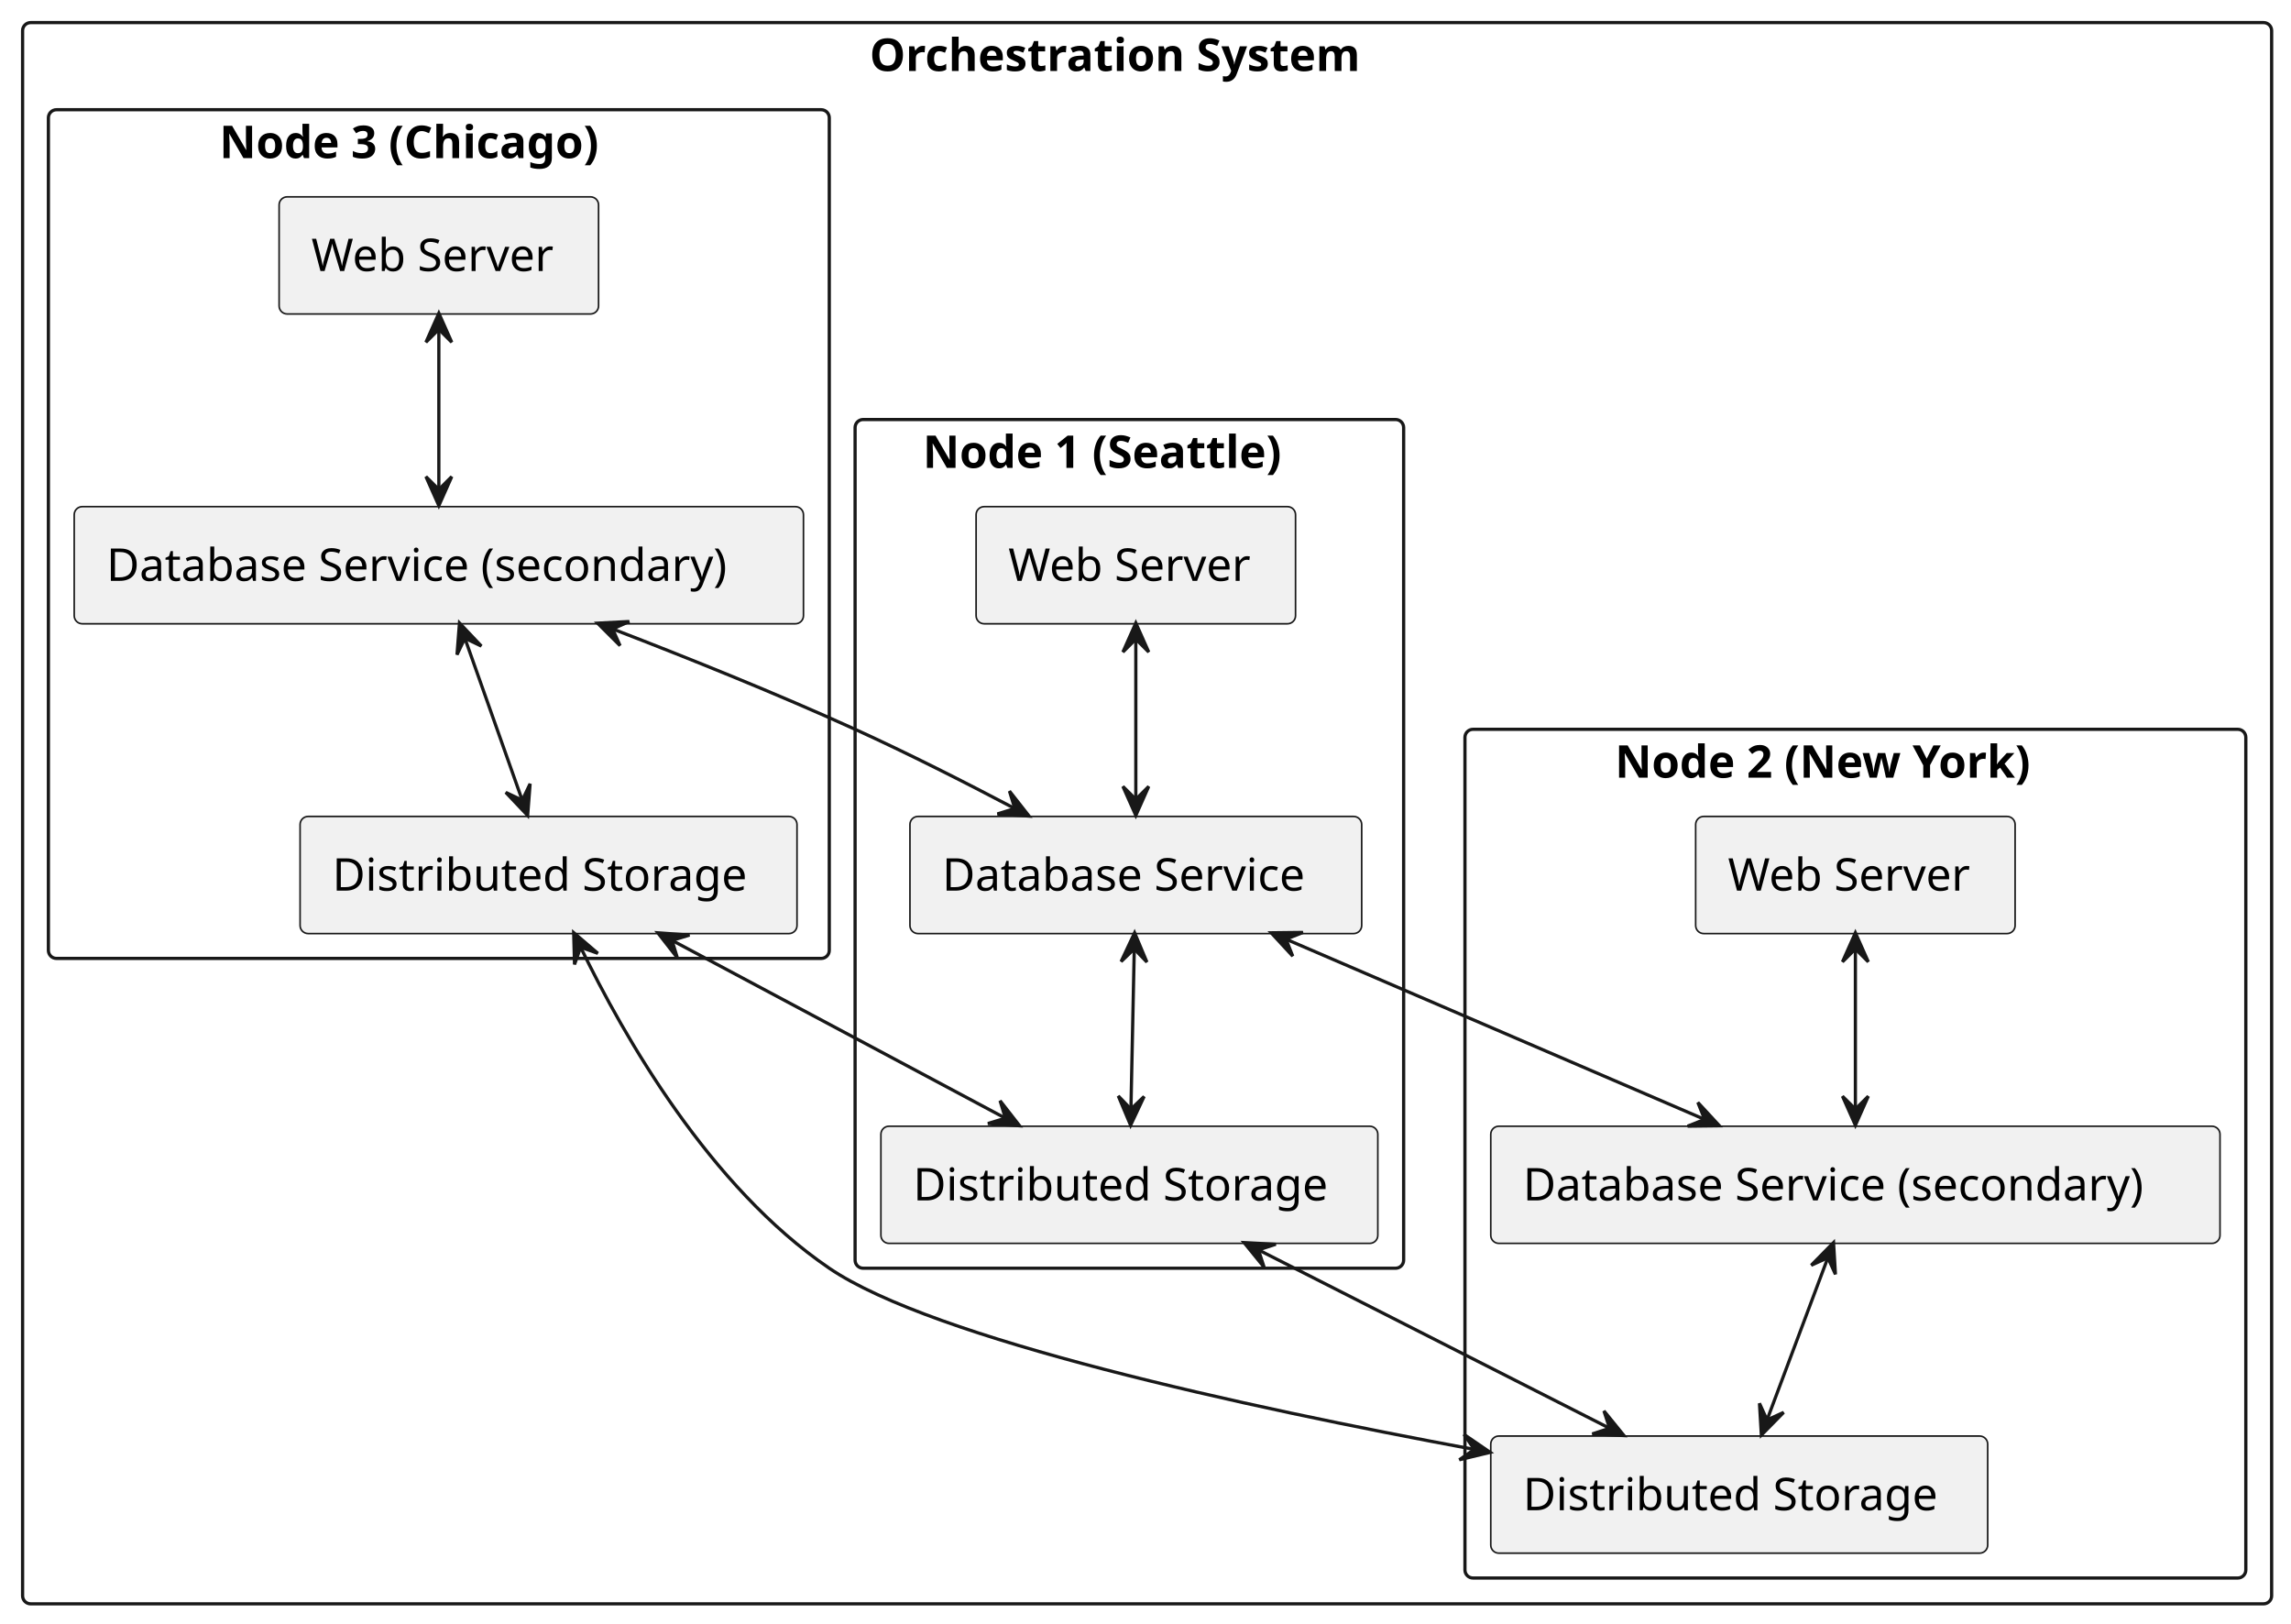
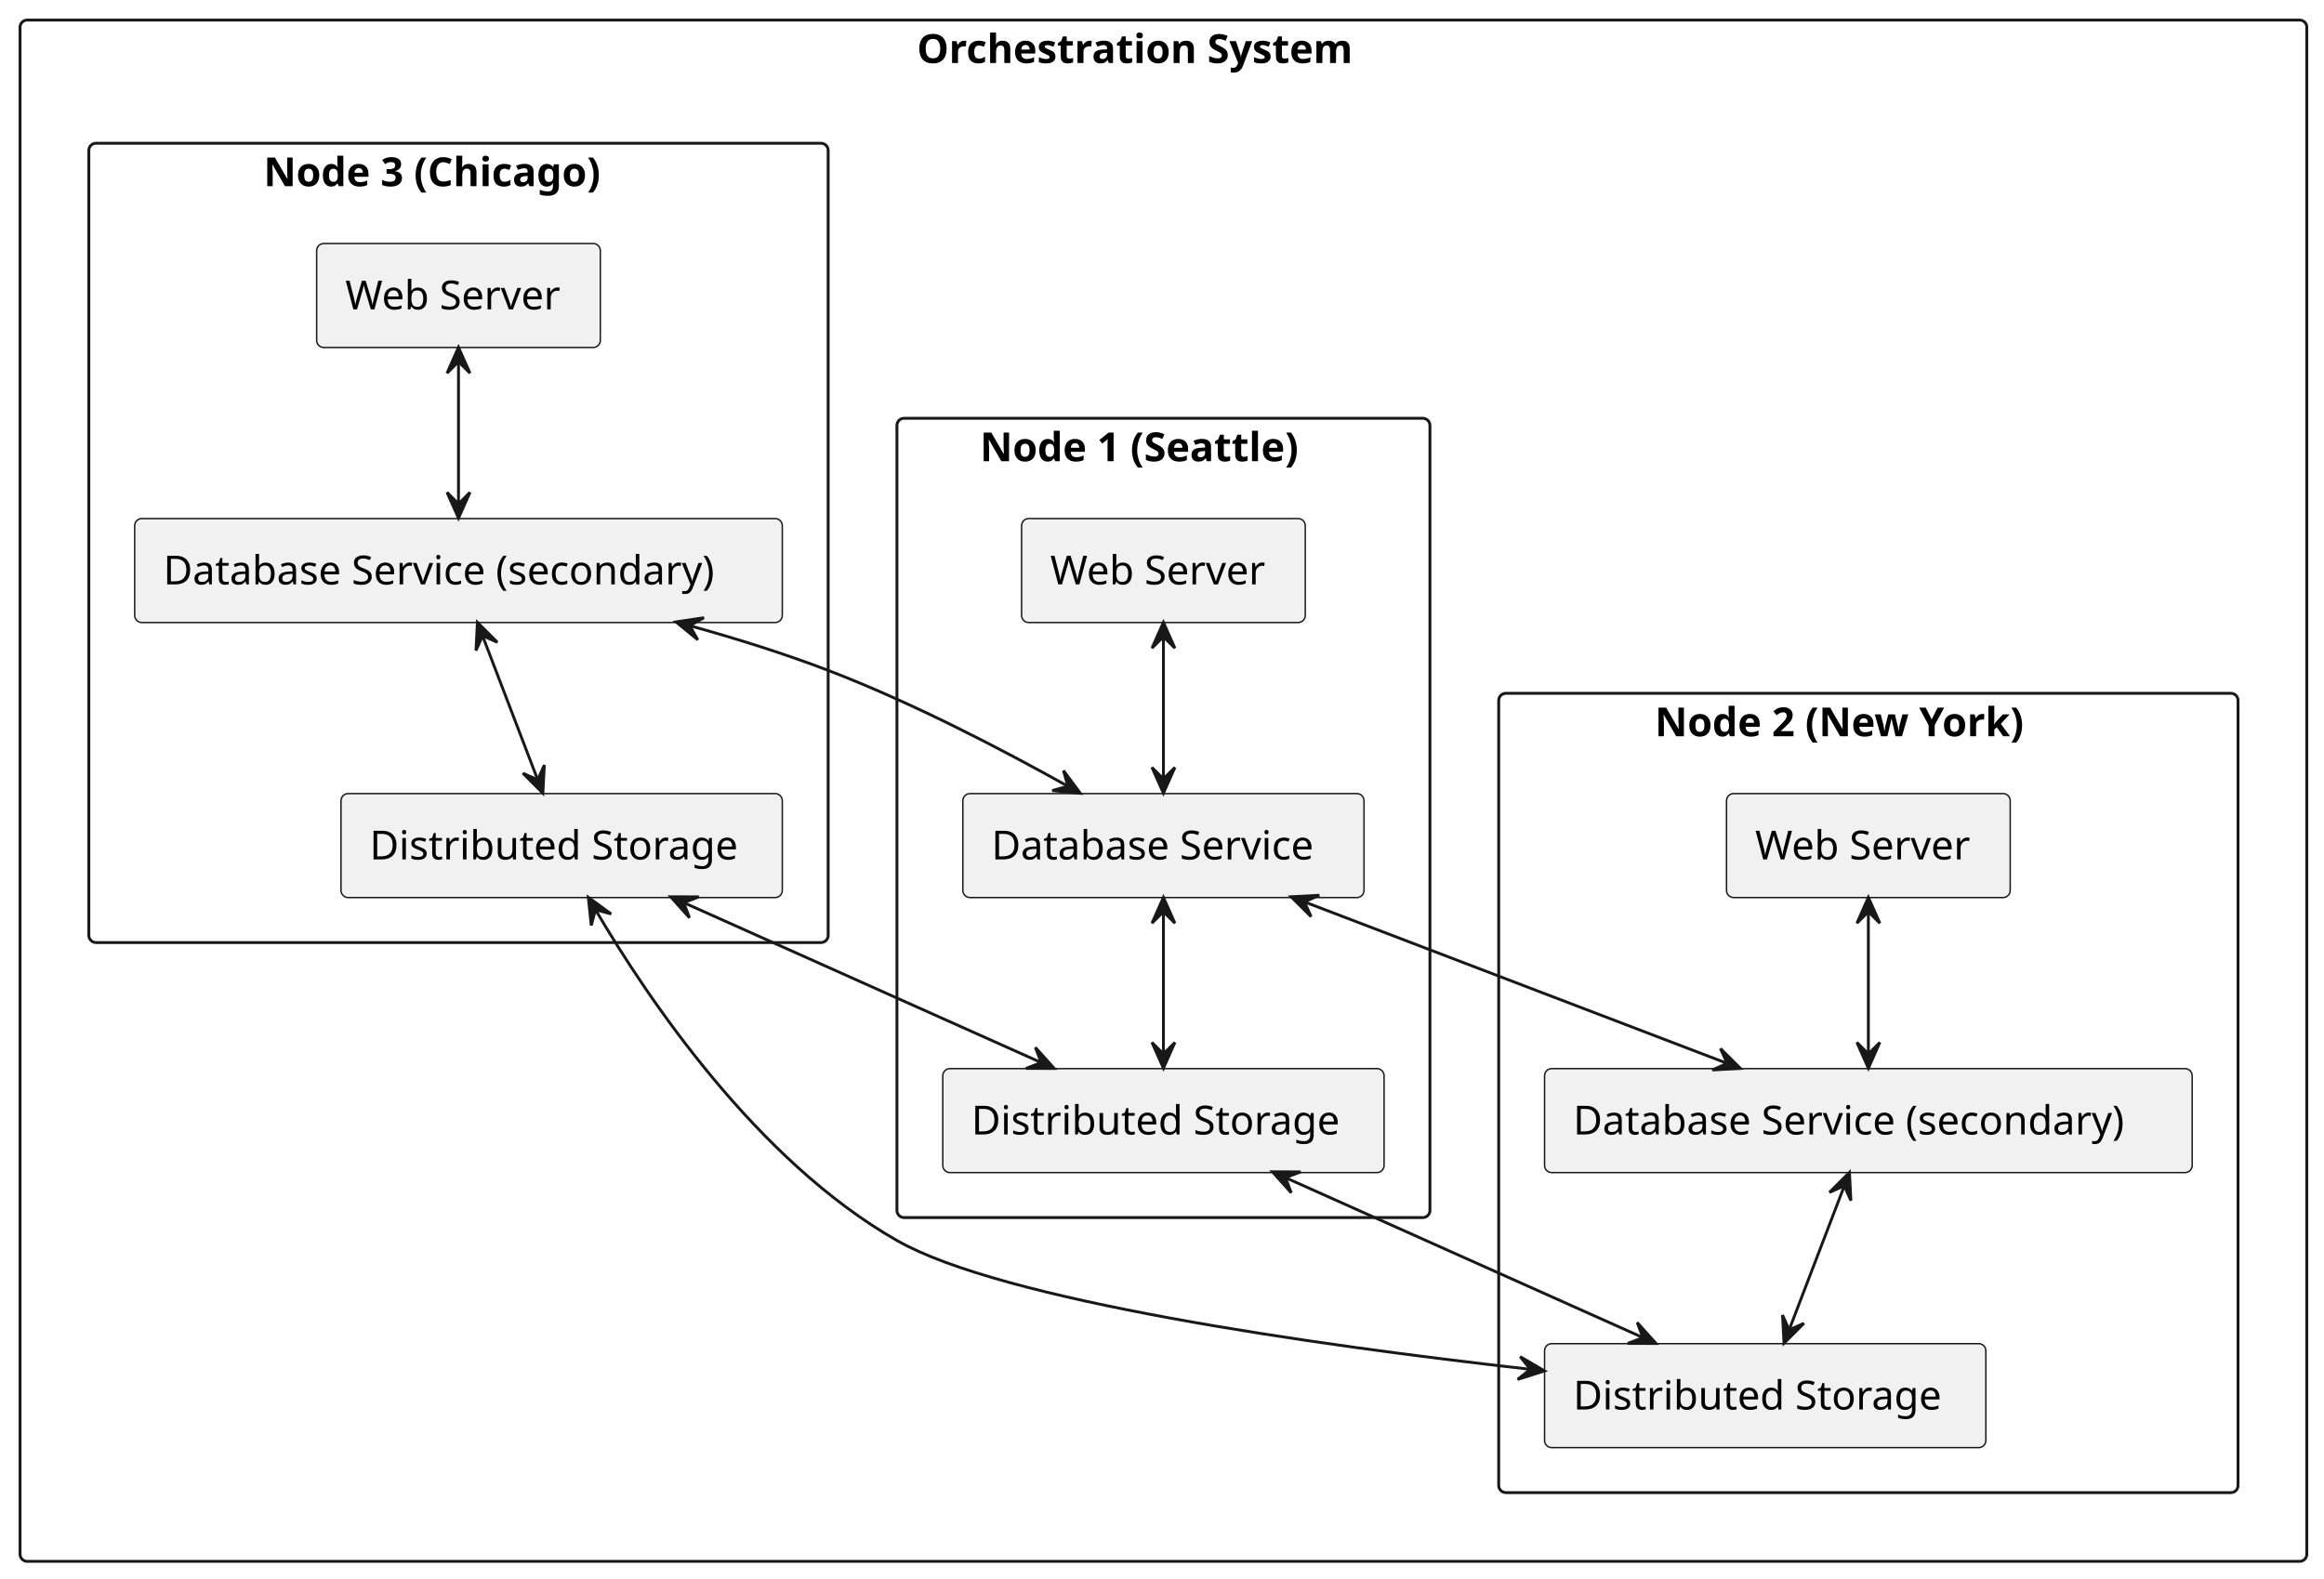
- <svg xmlns="http://www.w3.org/2000/svg" contentStyleType="text/css" height="503px" preserveAspectRatio="none" style="width:710px;height:503px;background:#FFFFFF;" version="1.1" viewBox="0 0 710 503" width="710px" zoomAndPan="magnify">
+ <svg xmlns="http://www.w3.org/2000/svg" contentStyleType="text/css" height="551px" preserveAspectRatio="none" style="width:811px;height:551px;background:#FFFFFF;" version="1.1" viewBox="0 0 811 551" width="811px" zoomAndPan="magnify">
  <defs />
  <g>
    <g id="cluster_Orchestration System">
-       <rect height="490" rx="2.5" ry="2.5" style="stroke:#181818;stroke-width:1.0;fill:none;" width="697" x="7" y="7" />
-       <text fill="#000000" font-family="sans-serif" font-size="14" font-weight="bold" lengthAdjust="spacing" textLength="172" x="269.5" y="21.995">Orchestration System</text>
+       <rect fill="none" height="538" rx="2.5" ry="2.5" style="stroke:#181818;stroke-width:1.0;" width="798" x="7" y="7" />
+       <text fill="#000000" font-family="sans-serif" font-size="14" font-weight="bold" lengthAdjust="spacing" textLength="172" x="320" y="21.995">Orchestration System</text>
    </g>
    <g id="cluster_Node 1 (Seattle)">
-       <rect height="263" rx="2.5" ry="2.5" style="stroke:#181818;stroke-width:1.0;fill:none;" width="170" x="265" y="130" />
-       <text fill="#000000" font-family="sans-serif" font-size="14" font-weight="bold" lengthAdjust="spacing" textLength="128" x="286" y="144.995">Node 1 (Seattle)</text>
+       <rect fill="none" height="279" rx="2.5" ry="2.5" style="stroke:#181818;stroke-width:1.0;" width="186" x="313" y="146" />
+       <text fill="#000000" font-family="sans-serif" font-size="14" font-weight="bold" lengthAdjust="spacing" textLength="128" x="342" y="160.995">Node 1 (Seattle)</text>
    </g>
    <g id="cluster_Node 2 (New York)">
-       <rect height="263" rx="2.5" ry="2.5" style="stroke:#181818;stroke-width:1.0;fill:none;" width="242" x="454" y="226" />
-       <text fill="#000000" font-family="sans-serif" font-size="14" font-weight="bold" lengthAdjust="spacing" textLength="149" x="500.5" y="240.995">Node 2 (New York)</text>
+       <rect fill="none" height="279" rx="2.5" ry="2.5" style="stroke:#181818;stroke-width:1.0;" width="258" x="523" y="242" />
+       <text fill="#000000" font-family="sans-serif" font-size="14" font-weight="bold" lengthAdjust="spacing" textLength="149" x="577.5" y="256.995">Node 2 (New York)</text>
    </g>
    <g id="cluster_Node 3 (Chicago)">
-       <rect height="263" rx="2.5" ry="2.5" style="stroke:#181818;stroke-width:1.0;fill:none;" width="242" x="15" y="34" />
-       <text fill="#000000" font-family="sans-serif" font-size="14" font-weight="bold" lengthAdjust="spacing" textLength="136" x="68" y="48.995">Node 3 (Chicago)</text>
+       <rect fill="none" height="279" rx="2.5" ry="2.5" style="stroke:#181818;stroke-width:1.0;" width="258" x="31" y="50" />
+       <text fill="#000000" font-family="sans-serif" font-size="14" font-weight="bold" lengthAdjust="spacing" textLength="136" x="92" y="64.995">Node 3 (Chicago)</text>
    </g>
    <g id="elem_container1">
-       <rect fill="#F1F1F1" height="36.297" rx="2.5" ry="2.5" style="stroke:#181818;stroke-width:0.5;" width="140" x="282" y="253" />
-       <text fill="#000000" font-family="sans-serif" font-size="14" lengthAdjust="spacing" textLength="120" x="292" y="275.995">Database Service</text>
+       <rect fill="#F1F1F1" height="36.297" rx="2.5" ry="2.5" style="stroke:#181818;stroke-width:0.5;" width="140" x="336" y="277" />
+       <text fill="#000000" font-family="sans-serif" font-size="14" lengthAdjust="spacing" textLength="120" x="346" y="299.995">Database Service</text>
    </g>
    <g id="elem_container2">
-       <rect fill="#F1F1F1" height="36.297" rx="2.5" ry="2.5" style="stroke:#181818;stroke-width:0.5;" width="154" x="273" y="349" />
-       <text fill="#000000" font-family="sans-serif" font-size="14" lengthAdjust="spacing" textLength="134" x="283" y="371.995">Distributed Storage</text>
+       <rect fill="#F1F1F1" height="36.297" rx="2.5" ry="2.5" style="stroke:#181818;stroke-width:0.5;" width="154" x="329" y="373" />
+       <text fill="#000000" font-family="sans-serif" font-size="14" lengthAdjust="spacing" textLength="134" x="339" y="395.995">Distributed Storage</text>
    </g>
    <g id="elem_container3">
-       <rect fill="#F1F1F1" height="36.297" rx="2.5" ry="2.5" style="stroke:#181818;stroke-width:0.5;" width="99" x="302.5" y="157" />
-       <text fill="#000000" font-family="sans-serif" font-size="14" lengthAdjust="spacing" textLength="79" x="312.5" y="179.995">Web Server</text>
+       <rect fill="#F1F1F1" height="36.297" rx="2.5" ry="2.5" style="stroke:#181818;stroke-width:0.5;" width="99" x="356.5" y="181" />
+       <text fill="#000000" font-family="sans-serif" font-size="14" lengthAdjust="spacing" textLength="79" x="366.5" y="203.995">Web Server</text>
    </g>
    <g id="elem_container4">
-       <rect fill="#F1F1F1" height="36.297" rx="2.5" ry="2.5" style="stroke:#181818;stroke-width:0.5;" width="226" x="462" y="349" />
-       <text fill="#000000" font-family="sans-serif" font-size="14" lengthAdjust="spacing" textLength="206" x="472" y="371.995">Database Service (secondary)</text>
+       <rect fill="#F1F1F1" height="36.297" rx="2.5" ry="2.5" style="stroke:#181818;stroke-width:0.5;" width="226" x="539" y="373" />
+       <text fill="#000000" font-family="sans-serif" font-size="14" lengthAdjust="spacing" textLength="206" x="549" y="395.995">Database Service (secondary)</text>
    </g>
    <g id="elem_container5">
-       <rect fill="#F1F1F1" height="36.297" rx="2.5" ry="2.5" style="stroke:#181818;stroke-width:0.5;" width="154" x="462" y="445" />
-       <text fill="#000000" font-family="sans-serif" font-size="14" lengthAdjust="spacing" textLength="134" x="472" y="467.995">Distributed Storage</text>
+       <rect fill="#F1F1F1" height="36.297" rx="2.5" ry="2.5" style="stroke:#181818;stroke-width:0.5;" width="154" x="539" y="469" />
+       <text fill="#000000" font-family="sans-serif" font-size="14" lengthAdjust="spacing" textLength="134" x="549" y="491.995">Distributed Storage</text>
    </g>
    <g id="elem_container6">
-       <rect fill="#F1F1F1" height="36.297" rx="2.5" ry="2.5" style="stroke:#181818;stroke-width:0.5;" width="99" x="525.5" y="253" />
-       <text fill="#000000" font-family="sans-serif" font-size="14" lengthAdjust="spacing" textLength="79" x="535.5" y="275.995">Web Server</text>
+       <rect fill="#F1F1F1" height="36.297" rx="2.5" ry="2.5" style="stroke:#181818;stroke-width:0.5;" width="99" x="602.5" y="277" />
+       <text fill="#000000" font-family="sans-serif" font-size="14" lengthAdjust="spacing" textLength="79" x="612.5" y="299.995">Web Server</text>
    </g>
    <g id="elem_container7">
-       <rect fill="#F1F1F1" height="36.297" rx="2.5" ry="2.5" style="stroke:#181818;stroke-width:0.5;" width="226" x="23" y="157" />
-       <text fill="#000000" font-family="sans-serif" font-size="14" lengthAdjust="spacing" textLength="206" x="33" y="179.995">Database Service (secondary)</text>
+       <rect fill="#F1F1F1" height="36.297" rx="2.5" ry="2.5" style="stroke:#181818;stroke-width:0.5;" width="226" x="47" y="181" />
+       <text fill="#000000" font-family="sans-serif" font-size="14" lengthAdjust="spacing" textLength="206" x="57" y="203.995">Database Service (secondary)</text>
    </g>
    <g id="elem_container8">
-       <rect fill="#F1F1F1" height="36.297" rx="2.5" ry="2.5" style="stroke:#181818;stroke-width:0.5;" width="154" x="93" y="253" />
-       <text fill="#000000" font-family="sans-serif" font-size="14" lengthAdjust="spacing" textLength="134" x="103" y="275.995">Distributed Storage</text>
+       <rect fill="#F1F1F1" height="36.297" rx="2.5" ry="2.5" style="stroke:#181818;stroke-width:0.5;" width="154" x="119" y="277" />
+       <text fill="#000000" font-family="sans-serif" font-size="14" lengthAdjust="spacing" textLength="134" x="129" y="299.995">Distributed Storage</text>
    </g>
    <g id="elem_container9">
-       <rect fill="#F1F1F1" height="36.297" rx="2.5" ry="2.5" style="stroke:#181818;stroke-width:0.5;" width="99" x="86.5" y="61" />
-       <text fill="#000000" font-family="sans-serif" font-size="14" lengthAdjust="spacing" textLength="79" x="96.5" y="83.995">Web Server</text>
+       <rect fill="#F1F1F1" height="36.297" rx="2.5" ry="2.5" style="stroke:#181818;stroke-width:0.5;" width="99" x="110.5" y="85" />
+       <text fill="#000000" font-family="sans-serif" font-size="14" lengthAdjust="spacing" textLength="79" x="120.5" y="107.995">Web Server</text>
    </g>
    <g id="link_container2_container5">
-       <path d="M390.392,387.517 C422.342,403.745 466.737,426.295 498.671,442.515 " fill="none" id="container2-container5" style="stroke:#181818;stroke-width:1.0;" />
-       <polygon fill="#181818" points="503.289,444.861,497.077,437.219,498.831,442.597,493.454,444.351,503.289,444.861" style="stroke:#181818;stroke-width:1.0;" />
-       <polygon fill="#181818" points="385.55,385.057,391.762,392.699,390.007,387.321,395.385,385.567,385.55,385.057" style="stroke:#181818;stroke-width:1.0;" />
+       <path d="M449.03,411.26 C485.29,427.49 536.9,450.59 573.12,466.8 " fill="none" id="container2-container5" style="stroke:#181818;stroke-width:1.0;" />
+       <polygon fill="#181818" points="444.03,409.02,450.606,416.351,448.592,411.065,453.879,409.051,444.03,409.02" style="stroke:#181818;stroke-width:1.0;" />
+       <polygon fill="#181818" points="577.9,468.95,571.324,461.618,573.337,466.905,568.051,468.918,577.9,468.95" style="stroke:#181818;stroke-width:1.0;" />
    </g>
    <g id="link_container5_container8">
-       <path d="M456.75,449.123 C385.618,435.953 289.28,414.957 257,393 C219.993,367.827 193.433,321.387 179.993,293.635 " fill="none" id="container5-container8" style="stroke:#181818;stroke-width:1.0;" />
-       <polygon fill="#181818" points="177.792,289.014,178.05,298.859,179.942,293.528,185.273,295.42,177.792,289.014" style="stroke:#181818;stroke-width:1.0;" />
-       <polygon fill="#181818" points="461.827,450.057,453.7,444.494,456.909,449.152,452.251,452.361,461.827,450.057" style="stroke:#181818;stroke-width:1.0;" />
+       <path d="M534,477.96 C457.51,469.35 349.82,454.01 313,433 C264.06,405.07 226.06,348.61 207.84,317.6 " fill="none" id="container5-container8" style="stroke:#181818;stroke-width:1.0;" />
+       <polygon fill="#181818" points="538.99,478.52,530.491,473.543,534.021,477.963,529.601,481.493,538.99,478.52" style="stroke:#181818;stroke-width:1.0;" />
+       <polygon fill="#181818" points="205.3,313.22,206.337,323.014,207.801,317.55,213.265,319.013,205.3,313.22" style="stroke:#181818;stroke-width:1.0;" />
    </g>
    <g id="link_container8_container2">
-       <path d="M208.469,291.517 C238.773,307.679 280.832,330.111 311.217,346.316 " fill="none" id="container8-container2" style="stroke:#181818;stroke-width:1.0;" />
-       <polygon fill="#181818" points="315.99,348.861,309.931,341.096,311.578,346.508,306.166,348.155,315.99,348.861" style="stroke:#181818;stroke-width:1.0;" />
-       <polygon fill="#181818" points="203.857,289.057,209.916,296.822,208.268,291.41,213.68,289.763,203.857,289.057" style="stroke:#181818;stroke-width:1.0;" />
+       <path d="M239.03,315.26 C275.29,331.49 326.9,354.59 363.12,370.8 " fill="none" id="container8-container2" style="stroke:#181818;stroke-width:1.0;" />
+       <polygon fill="#181818" points="234.03,313.02,240.606,320.351,238.593,315.065,243.879,313.051,234.03,313.02" style="stroke:#181818;stroke-width:1.0;" />
+       <polygon fill="#181818" points="367.9,372.95,361.324,365.618,363.337,370.905,358.051,372.918,367.9,372.95" style="stroke:#181818;stroke-width:1.0;" />
    </g>
    <g id="link_container1_container4">
-       <path d="M398.69,291.099 C436.594,307.417 489.806,330.324 527.837,346.697 " fill="none" id="container1-container4" style="stroke:#181818;stroke-width:1.0;" />
-       <polygon fill="#181818" points="532.865,348.861,526.18,341.628,528.273,346.884,523.017,348.976,532.865,348.861" style="stroke:#181818;stroke-width:1.0;" />
-       <polygon fill="#181818" points="393.945,289.057,400.629,296.29,398.537,291.034,403.793,288.942,393.945,289.057" style="stroke:#181818;stroke-width:1.0;" />
+       <path d="M455.32,314.85 C498.09,331.19 559.68,354.72 602.5,371.09 " fill="none" id="container1-container4" style="stroke:#181818;stroke-width:1.0;" />
+       <polygon fill="#181818" points="450.55,313.02,457.529,319.97,455.22,314.805,460.385,312.497,450.55,313.02" style="stroke:#181818;stroke-width:1.0;" />
+       <polygon fill="#181818" points="607.37,372.95,600.391,366,602.7,371.165,597.535,373.473,607.37,372.95" style="stroke:#181818;stroke-width:1.0;" />
    </g>
    <g id="link_container7_container1">
-       <path d="M190.088,194.987 C213.366,203.947 240.749,214.968 265,226 C281.412,233.466 299.154,242.467 314.308,250.451 " fill="none" id="container7-container1" style="stroke:#181818;stroke-width:1.0;" />
-       <polygon fill="#181818" points="318.924,252.893,312.839,245.148,314.504,250.555,309.098,252.219,318.924,252.893" style="stroke:#181818;stroke-width:1.0;" />
-       <polygon fill="#181818" points="185.186,193.107,192.157,200.064,189.854,194.897,195.021,192.595,185.186,193.107" style="stroke:#181818;stroke-width:1.0;" />
+       <path d="M240.89,218.45 C257.03,222.93 273.71,228.14 289,234 C318.18,245.18 349.6,261.55 372.53,274.37 " fill="none" id="container7-container1" style="stroke:#181818;stroke-width:1.0;" />
+       <polygon fill="#181818" points="235.9,217.08,243.512,223.33,240.72,218.41,245.64,215.618,235.9,217.08" style="stroke:#181818;stroke-width:1.0;" />
+       <polygon fill="#181818" points="377,276.89,371.125,268.985,372.645,274.434,367.196,275.953,377,276.89" style="stroke:#181818;stroke-width:1.0;" />
    </g>
    <g id="link_container3_container1">
-       <path d="M352,198.061 C352,212.979 352,232.345 352,247.374 " fill="none" id="container3-container1" style="stroke:#181818;stroke-width:1.0;" />
-       <polygon fill="#181818" points="352,252.698,356,243.698,352,247.698,348,243.698,352,252.698" style="stroke:#181818;stroke-width:1.0;" />
-       <polygon fill="#181818" points="352,193.057,348,202.057,352,198.057,356,202.057,352,193.057" style="stroke:#181818;stroke-width:1.0;" />
+       <path d="M406,222.66 C406,237.52 406,256.85 406,271.64 " fill="none" id="container3-container1" style="stroke:#181818;stroke-width:1.0;" />
+       <polygon fill="#181818" points="406,217.24,402,226.24,406,222.24,410,226.24,406,217.24" style="stroke:#181818;stroke-width:1.0;" />
+       <polygon fill="#181818" points="406,276.87,410,267.87,406,271.87,402,267.87,406,276.87" style="stroke:#181818;stroke-width:1.0;" />
    </g>
    <g id="link_container6_container4">
-       <path d="M575,294.061 C575,308.979 575,328.346 575,343.374 " fill="none" id="container6-container4" style="stroke:#181818;stroke-width:1.0;" />
-       <polygon fill="#181818" points="575,348.698,579,339.698,575,343.698,571,339.698,575,348.698" style="stroke:#181818;stroke-width:1.0;" />
-       <polygon fill="#181818" points="575,289.057,571,298.057,575,294.057,579,298.057,575,289.057" style="stroke:#181818;stroke-width:1.0;" />
+       <path d="M652,318.66 C652,333.52 652,352.85 652,367.64 " fill="none" id="container6-container4" style="stroke:#181818;stroke-width:1.0;" />
+       <polygon fill="#181818" points="652,313.24,648,322.24,652,318.24,656,322.24,652,313.24" style="stroke:#181818;stroke-width:1.0;" />
+       <polygon fill="#181818" points="652,372.87,656,363.87,652,367.87,648,363.87,652,372.87" style="stroke:#181818;stroke-width:1.0;" />
    </g>
    <g id="link_container9_container7">
-       <path d="M136,102.061 C136,116.979 136,136.345 136,151.374 " fill="none" id="container9-container7" style="stroke:#181818;stroke-width:1.0;" />
-       <polygon fill="#181818" points="136,156.698,140,147.698,136,151.698,132,147.698,136,156.698" style="stroke:#181818;stroke-width:1.0;" />
-       <polygon fill="#181818" points="136,97.057,132,106.057,136,102.057,140,106.057,136,97.057" style="stroke:#181818;stroke-width:1.0;" />
+       <path d="M160,126.66 C160,141.52 160,160.85 160,175.64 " fill="none" id="container9-container7" style="stroke:#181818;stroke-width:1.0;" />
+       <polygon fill="#181818" points="160,121.24,156,130.24,160,126.24,164,130.24,160,121.24" style="stroke:#181818;stroke-width:1.0;" />
+       <polygon fill="#181818" points="160,180.87,164,171.87,160,175.87,156,171.87,160,180.87" style="stroke:#181818;stroke-width:1.0;" />
    </g>
    <g id="link_container1_container2">
-       <path d="M351.52,294.061 C351.209,308.979 350.805,328.346 350.492,343.374 " fill="none" id="container1-container2" style="stroke:#181818;stroke-width:1.0;" />
-       <polygon fill="#181818" points="350.381,348.698,354.568,339.783,350.486,343.699,346.57,339.616,350.381,348.698" style="stroke:#181818;stroke-width:1.0;" />
-       <polygon fill="#181818" points="351.624,289.057,347.437,297.971,351.519,294.056,355.435,298.138,351.624,289.057" style="stroke:#181818;stroke-width:1.0;" />
+       <path d="M406,318.66 C406,333.52 406,352.85 406,367.64 " fill="none" id="container1-container2" style="stroke:#181818;stroke-width:1.0;" />
+       <polygon fill="#181818" points="406,313.24,402,322.24,406,318.24,410,322.24,406,313.24" style="stroke:#181818;stroke-width:1.0;" />
+       <polygon fill="#181818" points="406,372.87,410,363.87,406,367.87,402,363.87,406,372.87" style="stroke:#181818;stroke-width:1.0;" />
    </g>
    <g id="link_container4_container5">
-       <path d="M566.352,390.061 C560.709,405.11 553.368,424.686 547.712,439.768 " fill="none" id="container4-container5" style="stroke:#181818;stroke-width:1.0;" />
-       <polygon fill="#181818" points="545.863,444.698,552.769,437.675,547.619,440.016,545.278,434.866,545.863,444.698" style="stroke:#181818;stroke-width:1.0;" />
-       <polygon fill="#181818" points="568.229,385.057,561.323,392.079,566.473,389.738,568.814,394.888,568.229,385.057" style="stroke:#181818;stroke-width:1.0;" />
+       <path d="M643.49,414.23 C637.73,429.25 630.17,449.01 624.43,463.99 " fill="none" id="container4-container5" style="stroke:#181818;stroke-width:1.0;" />
+       <polygon fill="#181818" points="645.4,409.24,638.432,416.2,643.602,413.906,645.896,419.076,645.4,409.24" style="stroke:#181818;stroke-width:1.0;" />
+       <polygon fill="#181818" points="622.56,468.87,629.517,461.899,624.35,464.201,622.047,459.034,622.56,468.87" style="stroke:#181818;stroke-width:1.0;" />
    </g>
    <g id="link_container7_container8">
-       <path d="M144.167,198.061 C149.497,213.109 156.43,232.686 161.772,247.768 " fill="none" id="container7-container8" style="stroke:#181818;stroke-width:1.0;" />
-       <polygon fill="#181818" points="163.518,252.698,164.284,242.879,161.849,247.985,156.743,245.549,163.518,252.698" style="stroke:#181818;stroke-width:1.0;" />
-       <polygon fill="#181818" points="142.395,193.057,141.629,202.876,144.064,197.77,149.17,200.205,142.395,193.057" style="stroke:#181818;stroke-width:1.0;" />
+       <path d="M168.51,222.23 C174.27,237.25 181.83,257.01 187.57,271.99 " fill="none" id="container7-container8" style="stroke:#181818;stroke-width:1.0;" />
+       <polygon fill="#181818" points="166.6,217.24,166.103,227.076,168.398,221.906,173.569,224.2,166.6,217.24" style="stroke:#181818;stroke-width:1.0;" />
+       <polygon fill="#181818" points="189.44,276.87,189.953,267.034,187.65,272.201,182.483,269.899,189.44,276.87" style="stroke:#181818;stroke-width:1.0;" />
    </g>
  </g>
</svg>
